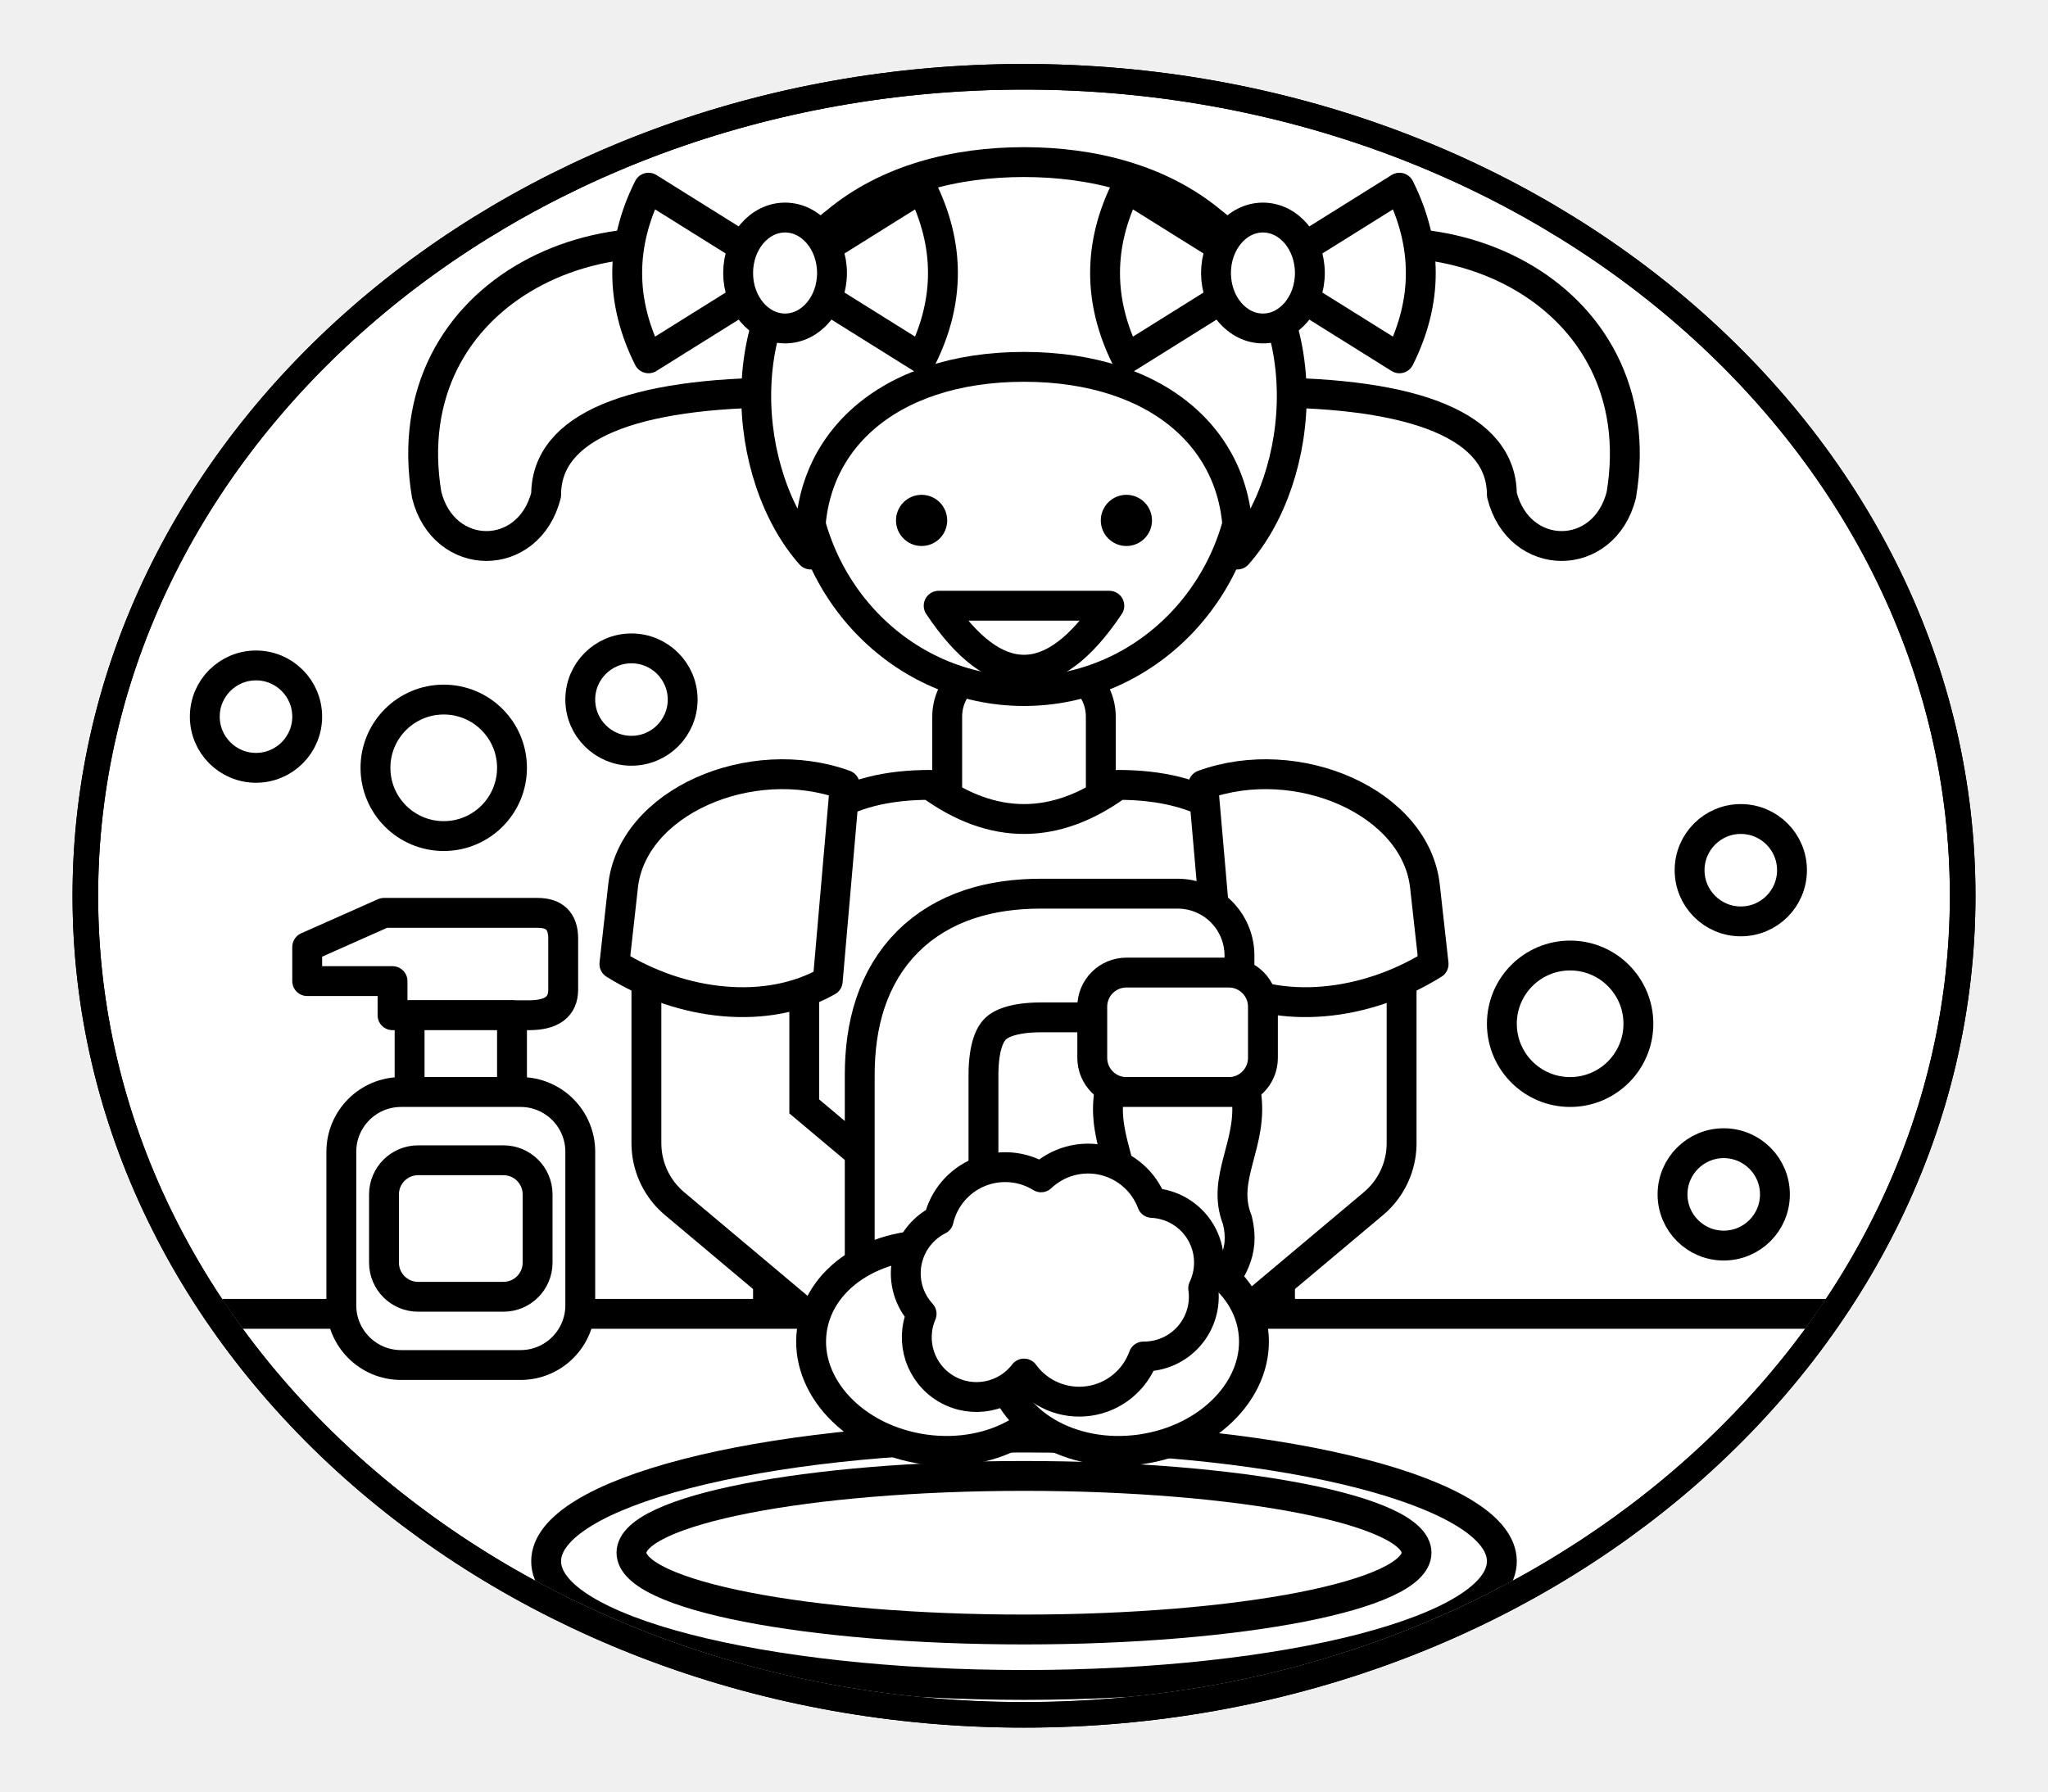
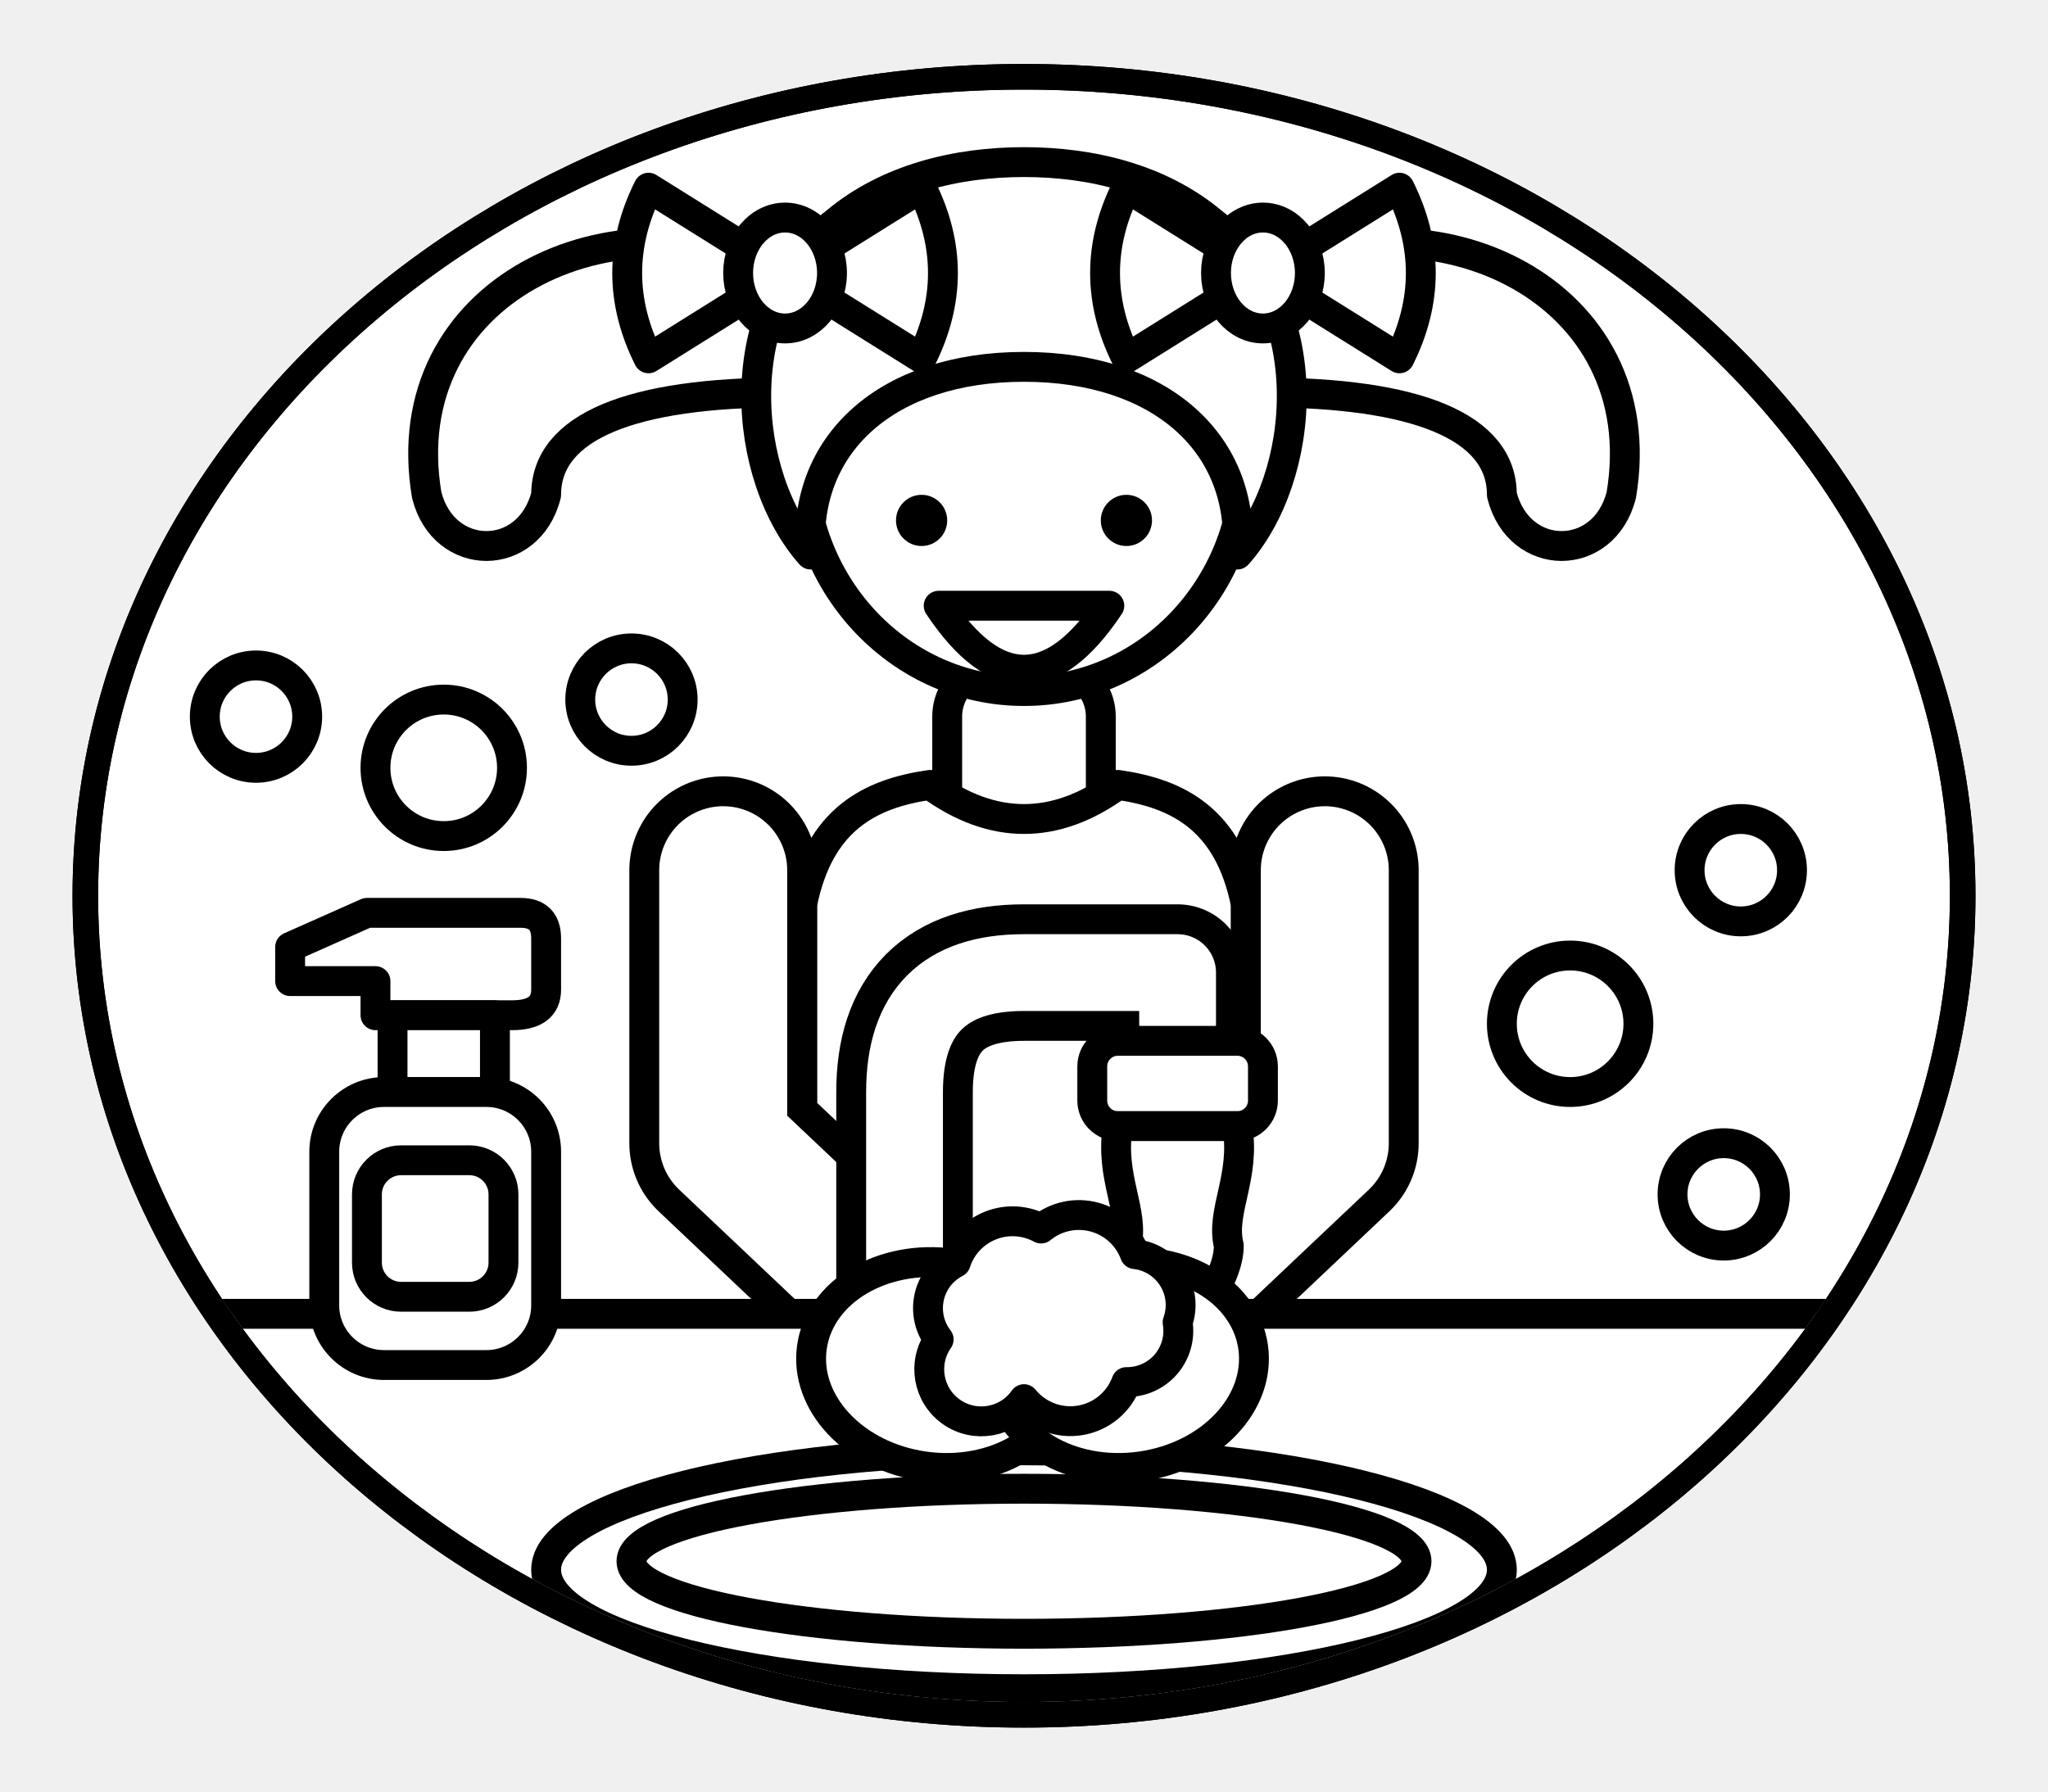
<svg xmlns="http://www.w3.org/2000/svg" viewBox="0 0 240 210" fill="#fff" stroke="#000" stroke-width="3.5" stroke-linecap="round" stroke-linejoin="round">
  <defs>
    <clipPath id="lavado-manos-clip">
      <ellipse cx="120" cy="105" rx="108.5" ry="94.5" />
    </clipPath>
  </defs>
  <ellipse cx="120" cy="105" rx="110" ry="96" stroke-width="3" />
  <g clip-path="url(#lavado-manos-clip)">
    <path d="M92,32 C72,22 46,34 50,58 C52,66 62,66 64,58 C64,50 74,46 92,46 Z" />
    <path d="M148,32 C168,22 194,34 190,58 C188,66 178,66 176,58 C176,50 166,46 148,46 Z" />
    <rect x="111" y="78" width="18" height="22" rx="6" />
-     <path d="M109,92 Q120,100 131,92 C141,92 148,96 150,106 L150,176 L90,176 L90,106 C92,96 99,92 109,92 Z" />
+     <path d="M109,92 Q120,100 131,92 C138,93 144,96 146,106 L146,176 L94,176 L94,106 C96,96 102,93 109,92 Z" />
    <ellipse cx="120" cy="54" rx="26" ry="27" />
    <path d="M95,65 C87,56 85,36 98,26 C104,21 112,19 120,19 C128,19 136,21 142,26 C155,36 153,56 145,65 C146,52 136,43 120,43 C104,43 94,52 95,65 Z" />
    <circle cx="108" cy="61" r="3" fill="#000" stroke="none" />
    <circle cx="132" cy="61" r="3" fill="#000" stroke="none" />
    <path d="M110,71 Q120,86 130,71 Z" />
    <path d="M92,32 L76,22 Q71,32 76,42 Z" />
    <path d="M92,32 L108,22 Q113,32 108,42 Z" />
    <ellipse cx="92" cy="32" rx="5.5" ry="6.5" />
    <path d="M148,32 L132,22 Q127,32 132,42 Z" />
    <path d="M148,32 L164,22 Q169,32 164,42 Z" />
    <ellipse cx="148" cy="32" rx="5.5" ry="6.5" />
-     <path d="M85,104 L85,134 L110,155" fill="none" stroke-width="22" />
-     <path d="M85,104 L85,134 L110,155" fill="none" stroke="#fff" stroke-width="15" />
-     <path d="M155,104 L155,134 L130,155" fill="none" stroke-width="22" />
-     <path d="M155,104 L155,134 L130,155" fill="none" stroke="#fff" stroke-width="15" />
-     <path d="M73,104 C74,94 88,88 99,92 L97,115 C90,119 80,118 72,113 Z" />
-     <path d="M167,104 C166,94 152,88 141,92 L143,115 C150,119 160,118 168,113 Z" />
+     <path d="M84.75,102 L84.75,134 L108,156" fill="none" stroke-width="22" />
+     <path d="M84.75,102 L84.75,134 L108,156" fill="none" stroke="#fff" stroke-width="15" />
+     <path d="M155.25,102 L155.25,134 L132,156" fill="none" stroke-width="22" />
+     <path d="M155.25,102 L155.25,134 L132,156" fill="none" stroke="#fff" stroke-width="15" />
    <rect x="-5" y="154" width="250" height="60" />
-     <ellipse cx="120" cy="183" rx="56" ry="14.5" />
-     <ellipse cx="120" cy="182" rx="46" ry="9" />
-     <path d="M63,107 L45,107 L36,111 L36,115 L46,115 L46,119 L62,119 Q66,119 66,116 L66,110 Q66,107 63,107 Z" />
-     <rect x="48" y="119" width="12" height="9" />
-     <rect x="40" y="128" width="28" height="32" rx="7" />
-     <rect x="45" y="136" width="18" height="16" rx="4" />
-     <path d="M108,152 L108,126 Q108,112 122,112 L138,112 L138,118" fill="none" stroke-width="18" />
-     <path d="M108,152 L108,126 Q108,112 122,112 L138,112 L138,118" fill="none" stroke="#fff" stroke-width="11" />
-     <rect x="128" y="114" width="20" height="14" rx="4" />
-     <path d="M130,128 C129,134 133,138 131,143 C130,147 132,149 133,151 L143,151 C144,149 146,147 145,143 C143,138 147,134 146,128 Z" />
-     <ellipse cx="110" cy="158" rx="15" ry="12" transform="rotate(8 110 158)" />
-     <ellipse cx="132" cy="158" rx="15" ry="12" transform="rotate(-8 132 158)" />
-     <path d="M108,154 A7,7 0 0 1 110,143 A8,8 0 0 1 122,138 A8,8 0 0 1 135,141 A7,7 0 0 1 141,151 A7,7 0 0 1 134,159 A8,8 0 0 1 120,161 A7,7 0 0 1 108,154 Z" />
+     <ellipse cx="120" cy="184" rx="56" ry="14" />
+     <ellipse cx="120" cy="183" rx="46" ry="8.5" />
+     <path d="M61,107 L43,107 L34,111 L34,115 L44,115 L44,119 L60,119 Q64,119 64,116 L64,110 Q64,107 61,107 Z" />
+     <rect x="46" y="119" width="12" height="9" />
+     <rect x="38" y="128" width="26" height="32" rx="7" />
+     <rect x="43" y="136" width="16" height="16" rx="4" />
+     <path d="M106,154 L106,128 Q106,114 120,114 L138,114 L138,120" fill="none" stroke-width="16" />
+     <path d="M106,154 L106,128 Q106,114 120,114 L138,114 L138,120" fill="none" stroke="#fff" stroke-width="9" />
+     <rect x="128" y="122" width="20" height="10" rx="3" />
+     <path d="M131,132 L145,132 C146,138 143,142 144,146 C144,148 143,150 142,152 L134,152 C133,150 132,148 132,146 C133,142 130,138 131,132 Z" />
+     <ellipse cx="110" cy="160" rx="15" ry="12" transform="rotate(8 110 160)" />
+     <ellipse cx="132" cy="160" rx="15" ry="12" transform="rotate(-8 132 160)" />
+     <path d="M110,157 A6,6 0 0 1 112,148 A7,7 0 0 1 122,144 A7,7 0 0 1 133,147 A6,6 0 0 1 138,155 A6,6 0 0 1 132,162 A7,7 0 0 1 120,164 A6,6 0 0 1 110,157 Z" />
    <circle cx="52" cy="90" r="8" />
    <circle cx="74" cy="82" r="6" />
    <circle cx="30" cy="84" r="6" />
    <circle cx="184" cy="120" r="8" />
    <circle cx="204" cy="102" r="6" />
    <circle cx="202" cy="140" r="6" />
  </g>
  <ellipse cx="120" cy="105" rx="110" ry="96" fill="none" stroke-width="3" />
</svg>
